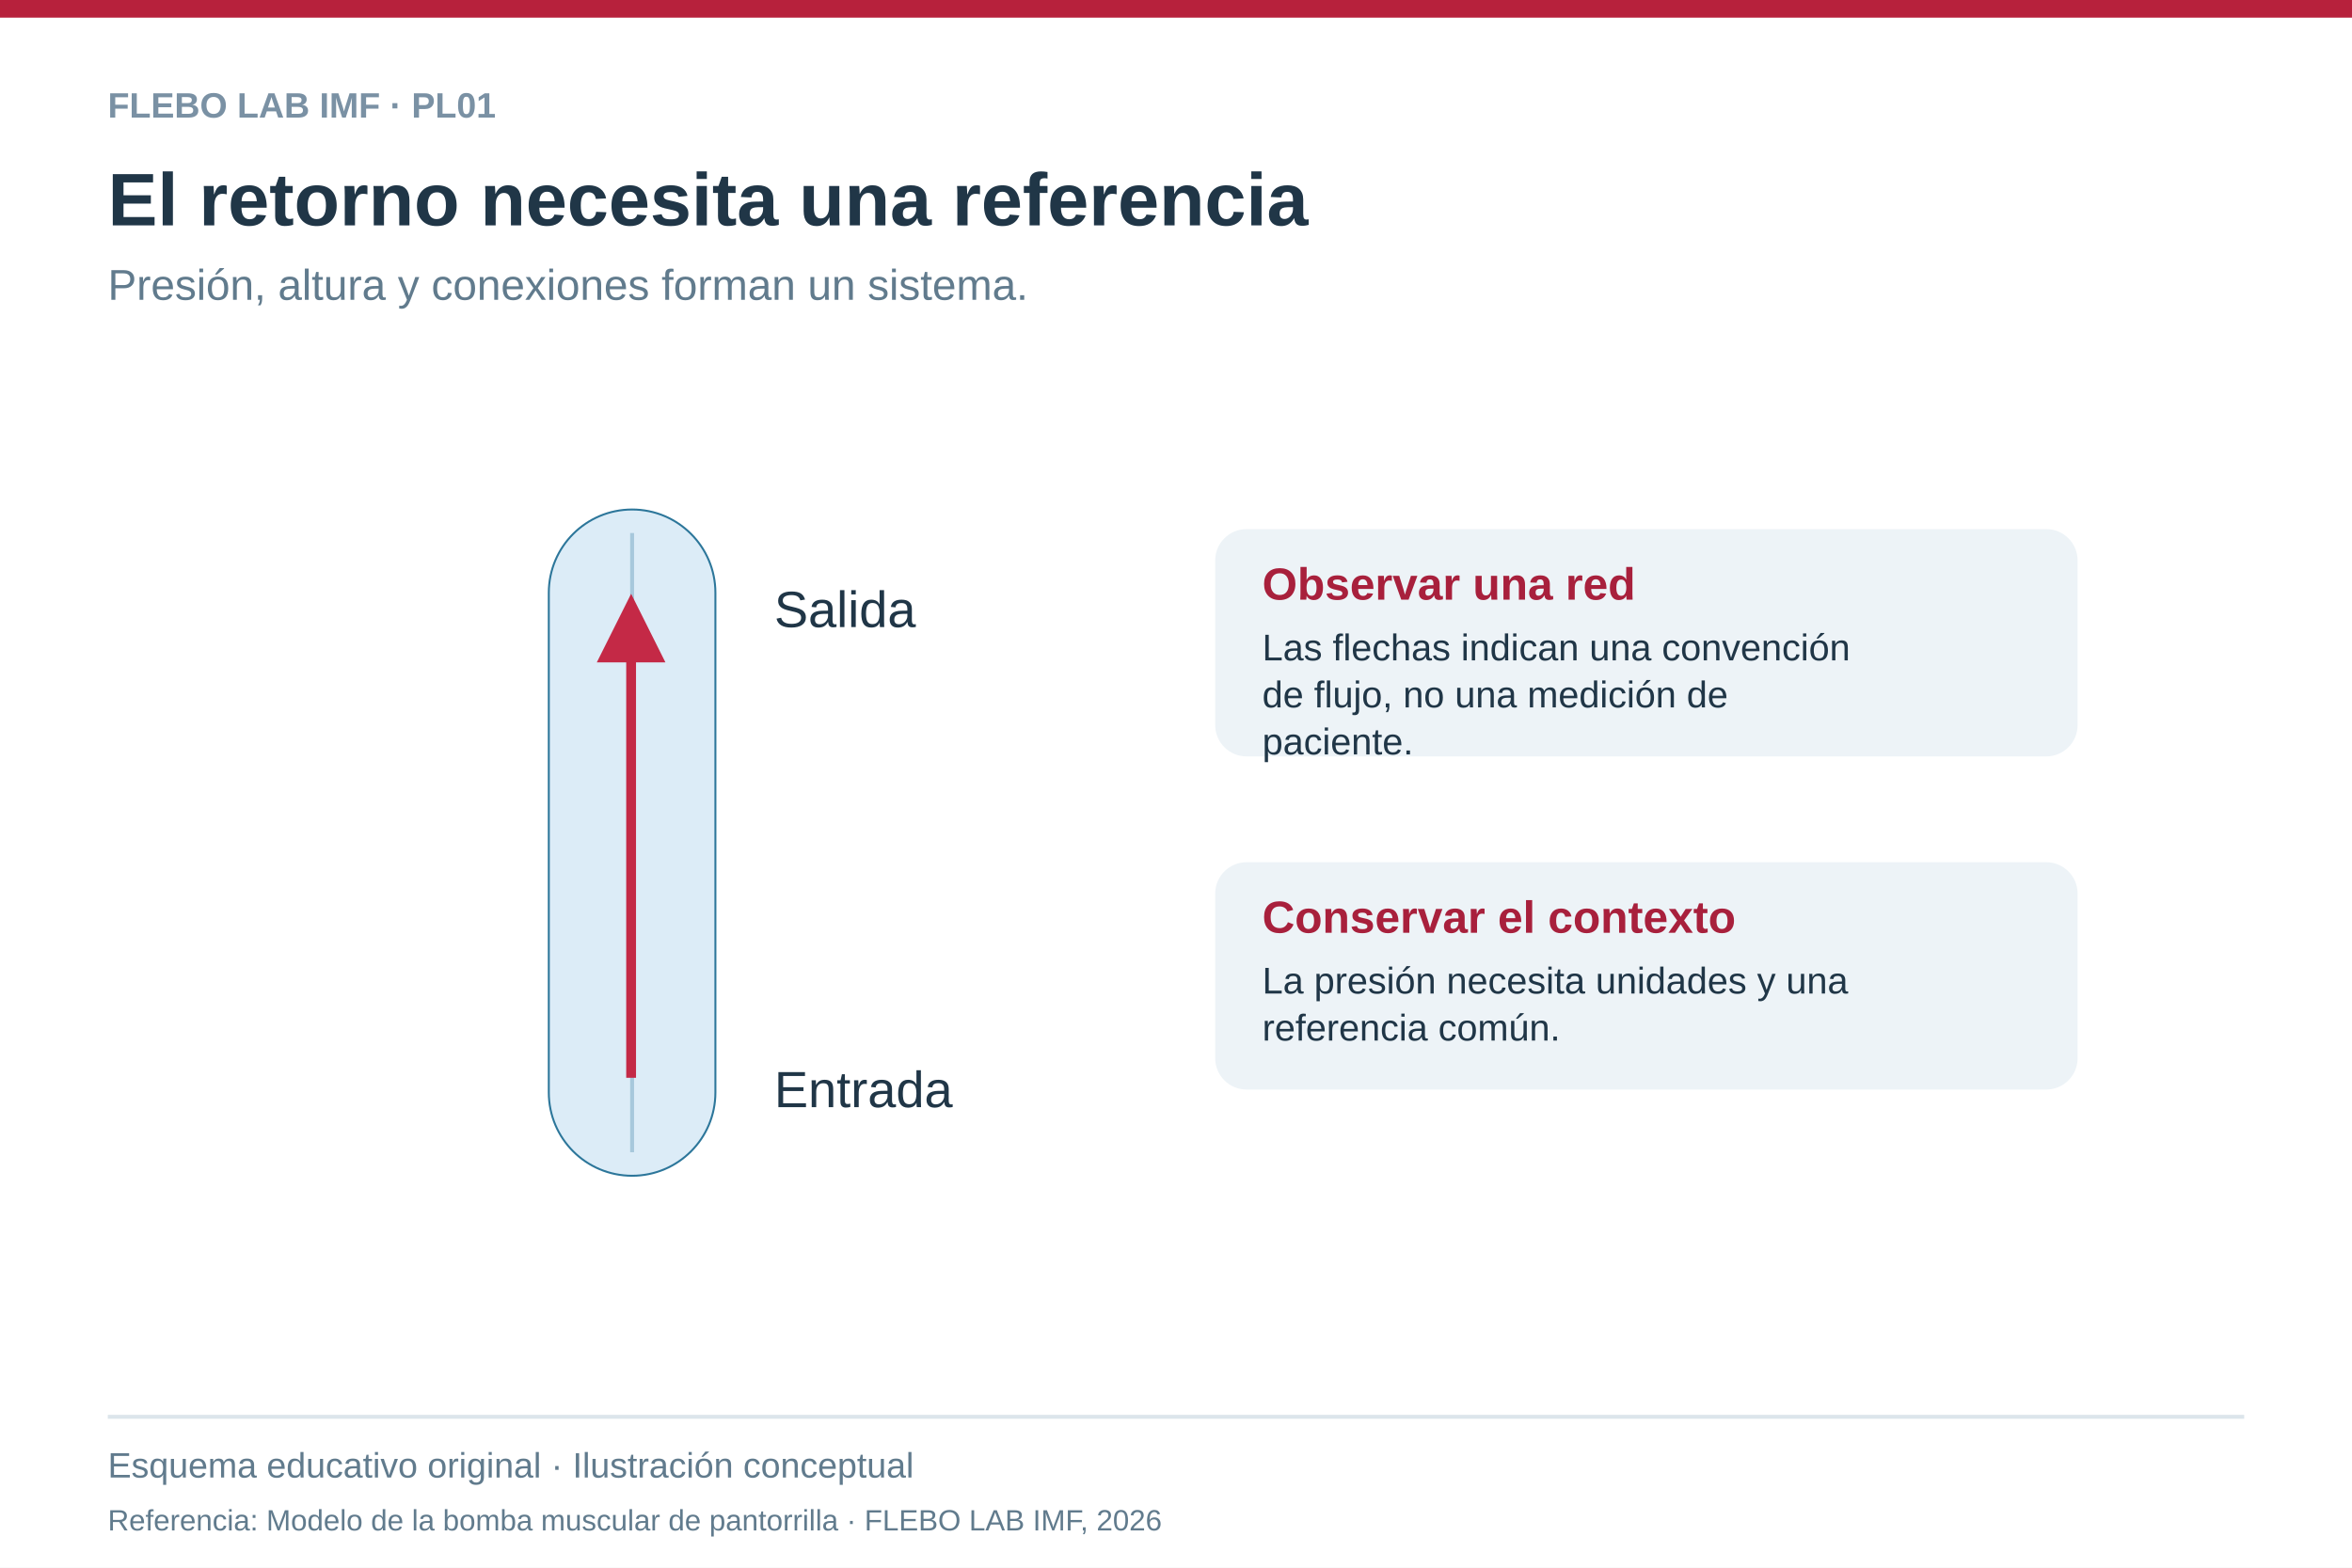
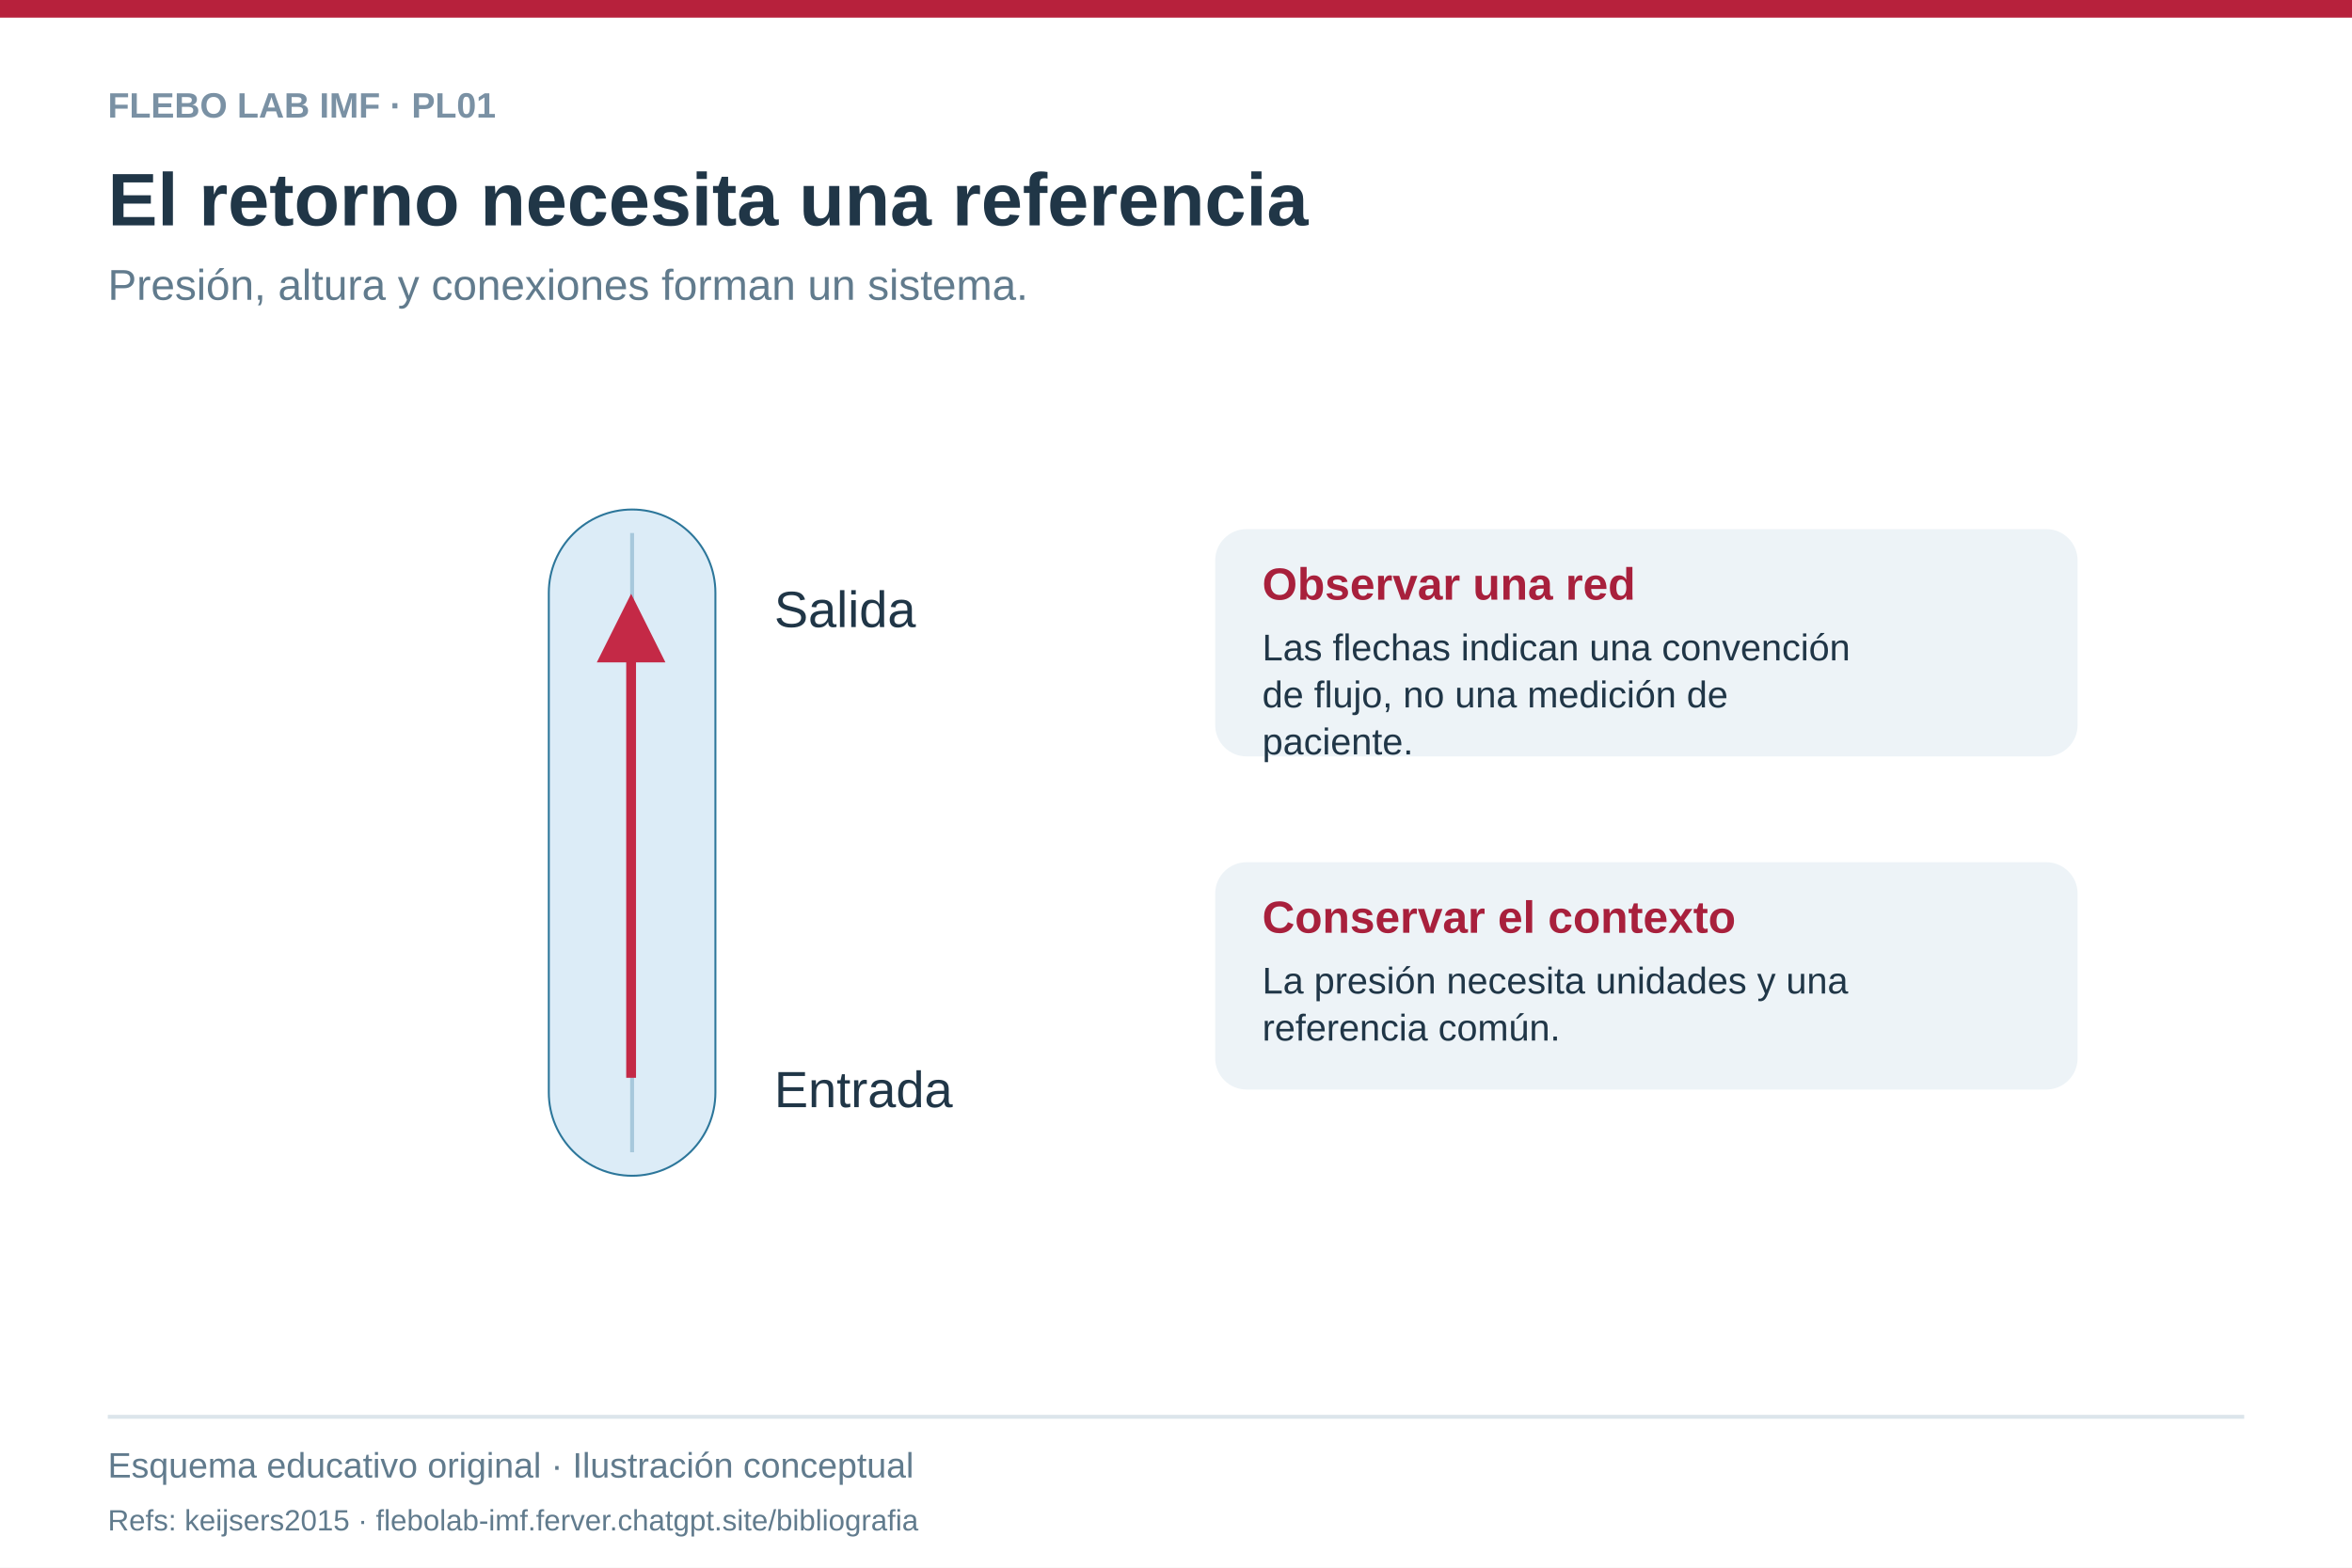
<svg xmlns="http://www.w3.org/2000/svg" width="1200" height="800" viewBox="0 0 1200 800" role="img" aria-labelledby="title desc">
  <defs>
    <marker id="arrow" viewBox="0 0 10 10" refX="8" refY="5" markerWidth="7" markerHeight="7" orient="auto-start-reverse">
      <path d="M0,0 L10,5 L0,10 z" fill="context-stroke" />
    </marker>
  </defs>
  <style>text{font-family:Arial,Helvetica,sans-serif}.static{display:none}@media(prefers-reduced-motion:reduce){.moving{display:none}.static{display:inline}}</style>
  <rect width="1200" height="800" fill="#fff" />
  <rect width="1200" height="9" fill="#b7213c" />
  <text x="55" y="60" fill="#7a91a4" font-size="18" font-weight="700" text-anchor="start">FLEBO LAB IMF · PL01</text>
  <text x="55" y="115" fill="#203647" font-size="38" font-weight="700" text-anchor="start">El retorno necesita una referencia</text>
  <text x="55" y="153" fill="#617b8d" font-size="22" font-weight="400" text-anchor="start">Presión, altura y conexiones forman un sistema.</text>
  <rect x="280" y="260" width="85" height="340" rx="42.5" fill="#dcecf7" stroke="#2c769a" />
  <line x1="322.5" y1="272" x2="322.5" y2="588" stroke="#a7c8dc" stroke-width="2" />
  <line x1="322" y1="550" x2="322" y2="310" stroke="#c42946" stroke-width="5" marker-end="url(#arrow)" />
  <text x="395" y="320" fill="#203647" font-size="26" font-weight="400" text-anchor="start">Salida</text>
  <text x="395" y="565" fill="#203647" font-size="26" font-weight="400" text-anchor="start">Entrada</text>
  <rect x="620" y="270" width="440" height="116" rx="16" fill="#edf3f7" stroke="none" />
  <text x="644" y="306" fill="#a8203c" font-size="23" font-weight="700" text-anchor="start">Observar una red</text>
  <text x="644" y="337" fill="#203647" font-size="19" font-weight="400" text-anchor="start">Las flechas indican una convención</text>
  <text x="644" y="361" fill="#203647" font-size="19" font-weight="400" text-anchor="start">de flujo, no una medición de</text>
  <text x="644" y="385" fill="#203647" font-size="19" font-weight="400" text-anchor="start">paciente.</text>
  <rect x="620" y="440" width="440" height="116" rx="16" fill="#edf3f7" stroke="none" />
  <text x="644" y="476" fill="#a8203c" font-size="23" font-weight="700" text-anchor="start">Conservar el contexto</text>
  <text x="644" y="507" fill="#203647" font-size="19" font-weight="400" text-anchor="start">La presión necesita unidades y una</text>
  <text x="644" y="531" fill="#203647" font-size="19" font-weight="400" text-anchor="start">referencia común.</text>
  <line x1="55" y1="723" x2="1145" y2="723" stroke="#dce5eb" stroke-width="2" />
  <text x="55" y="754" fill="#617b8d" font-size="18" font-weight="400" text-anchor="start">Esquema educativo original · Ilustración conceptual</text>
-   <text x="55" y="781" fill="#617b8d" font-size="15" font-weight="400" text-anchor="start">Referencia: Modelo de la bomba muscular de pantorrilla · FLEBO LAB IMF, 2026</text>
+   <text x="55" y="781" fill="#617b8d" font-size="15" font-weight="400" text-anchor="start">Refs: keijsers2015 · flebolab-imf.ferver.chatgpt.site/bibliografia</text>
</svg>
